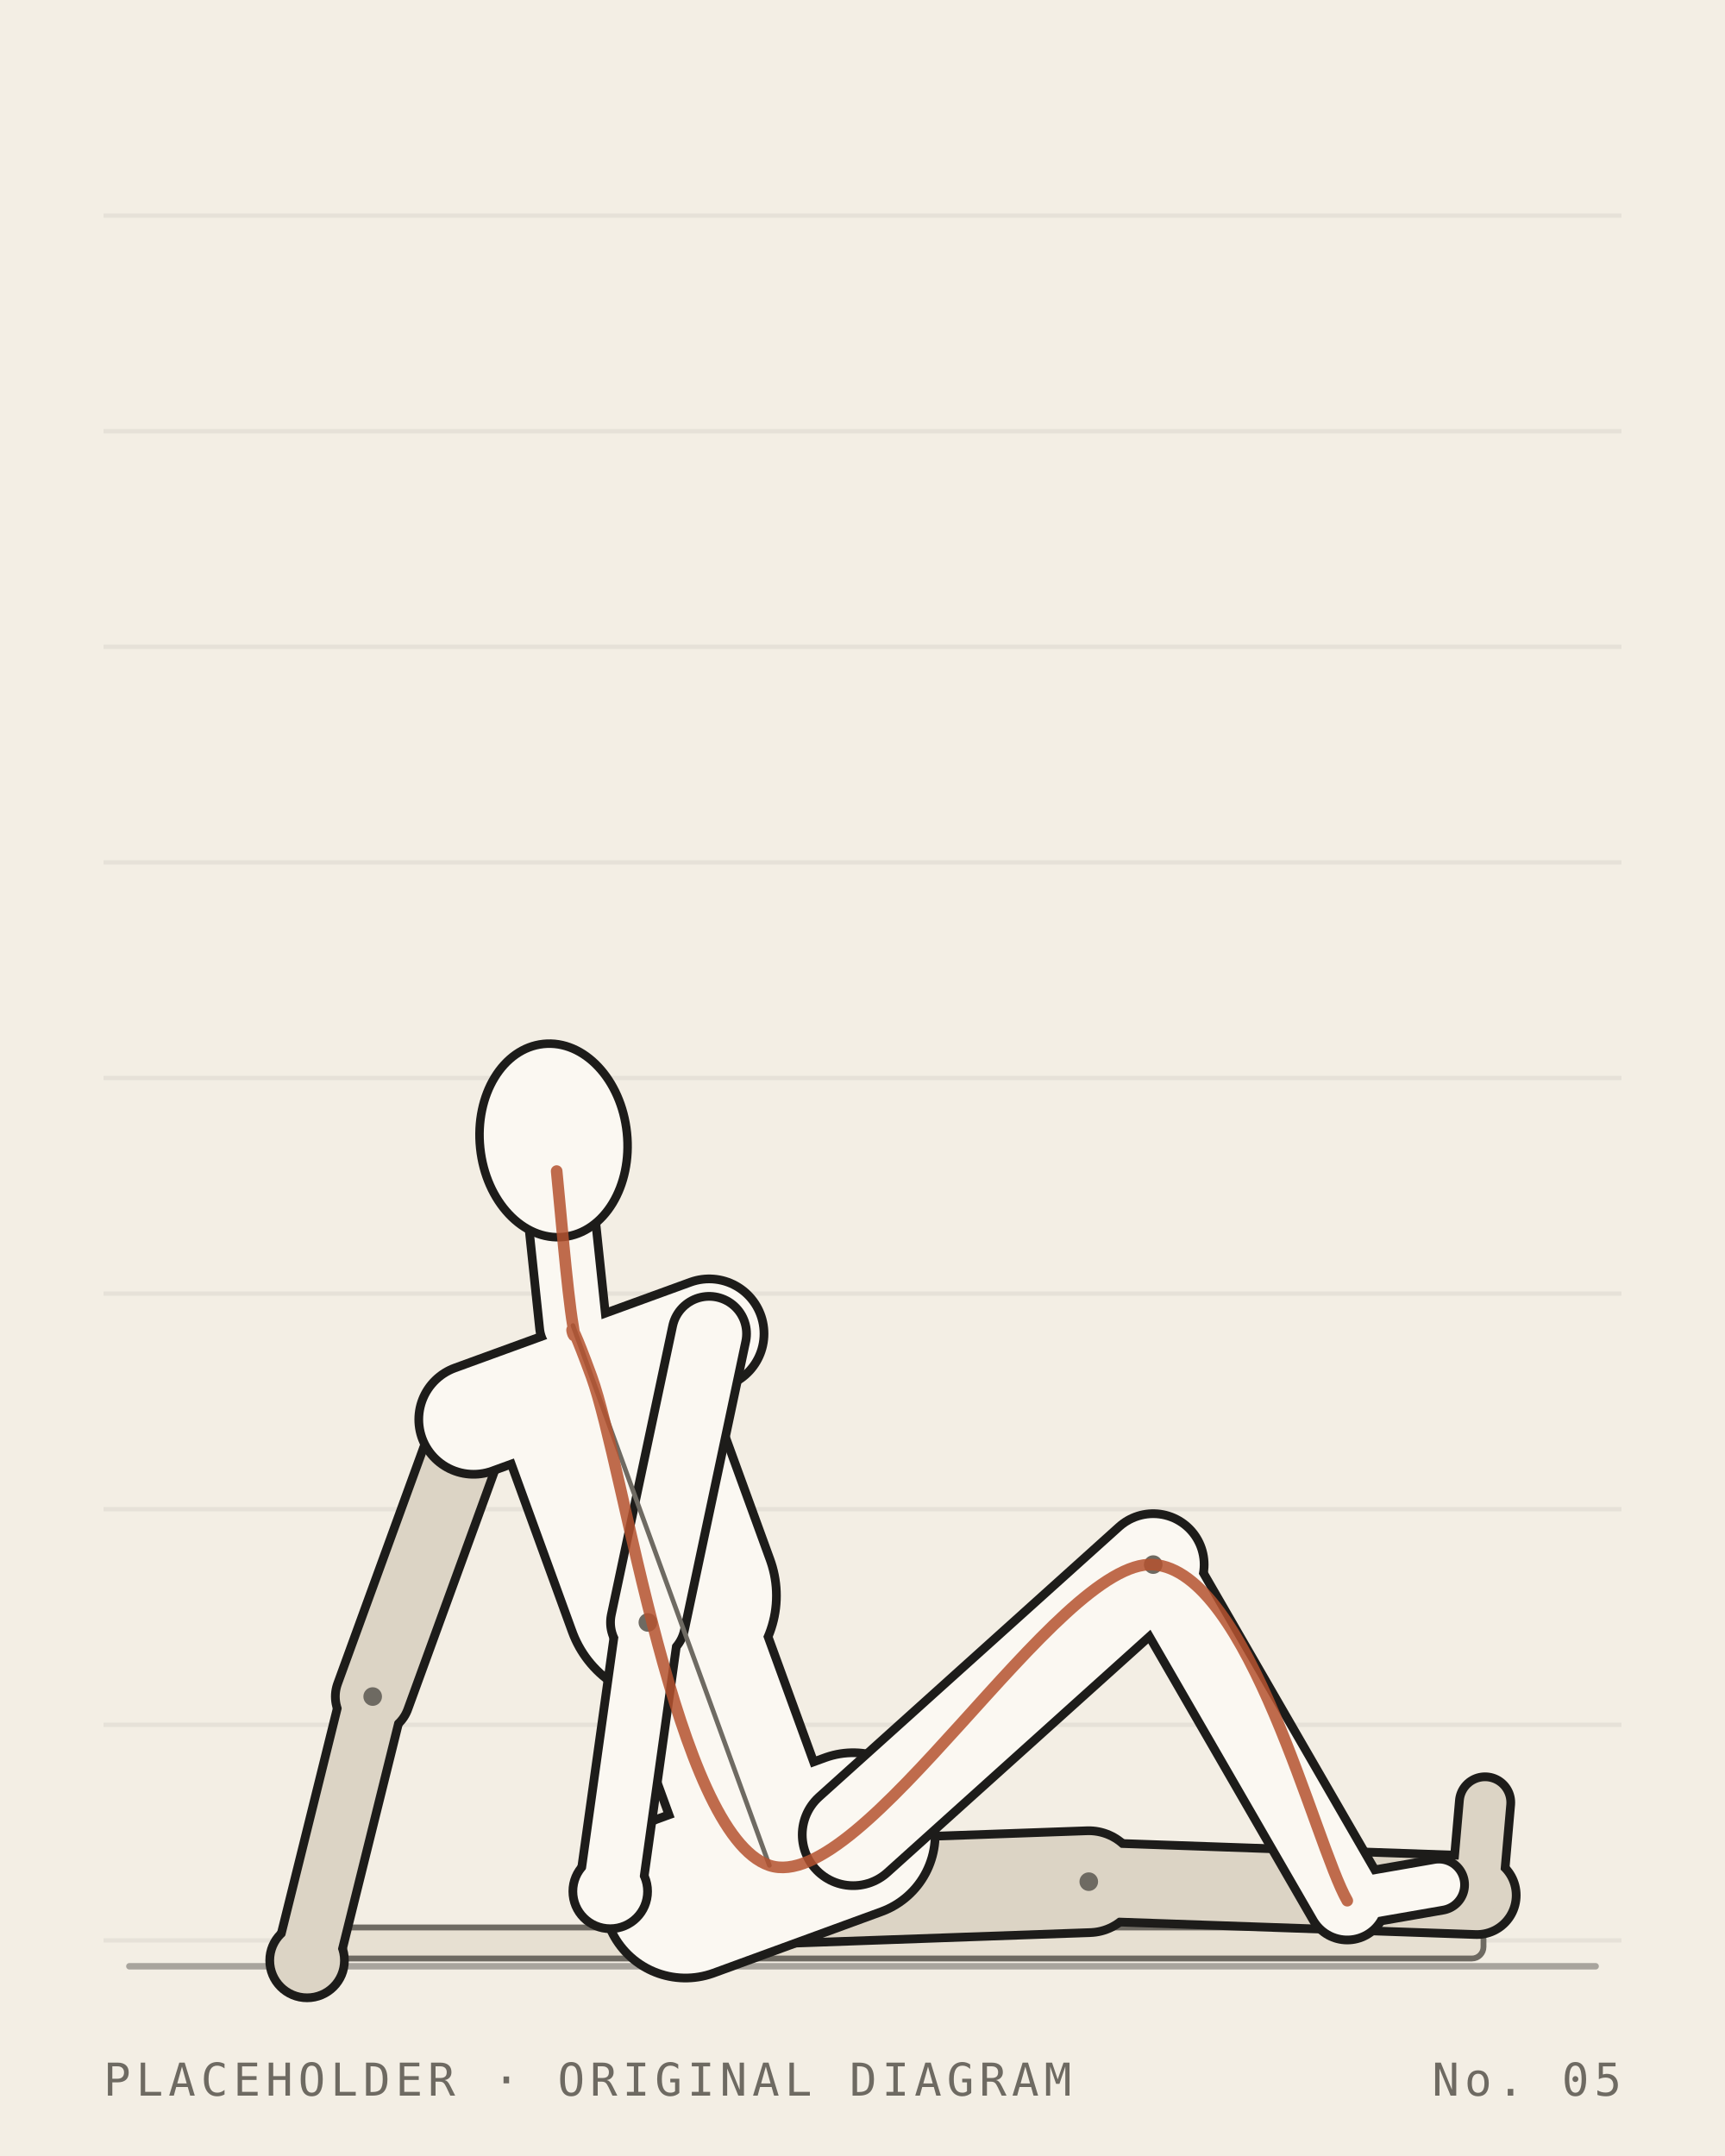
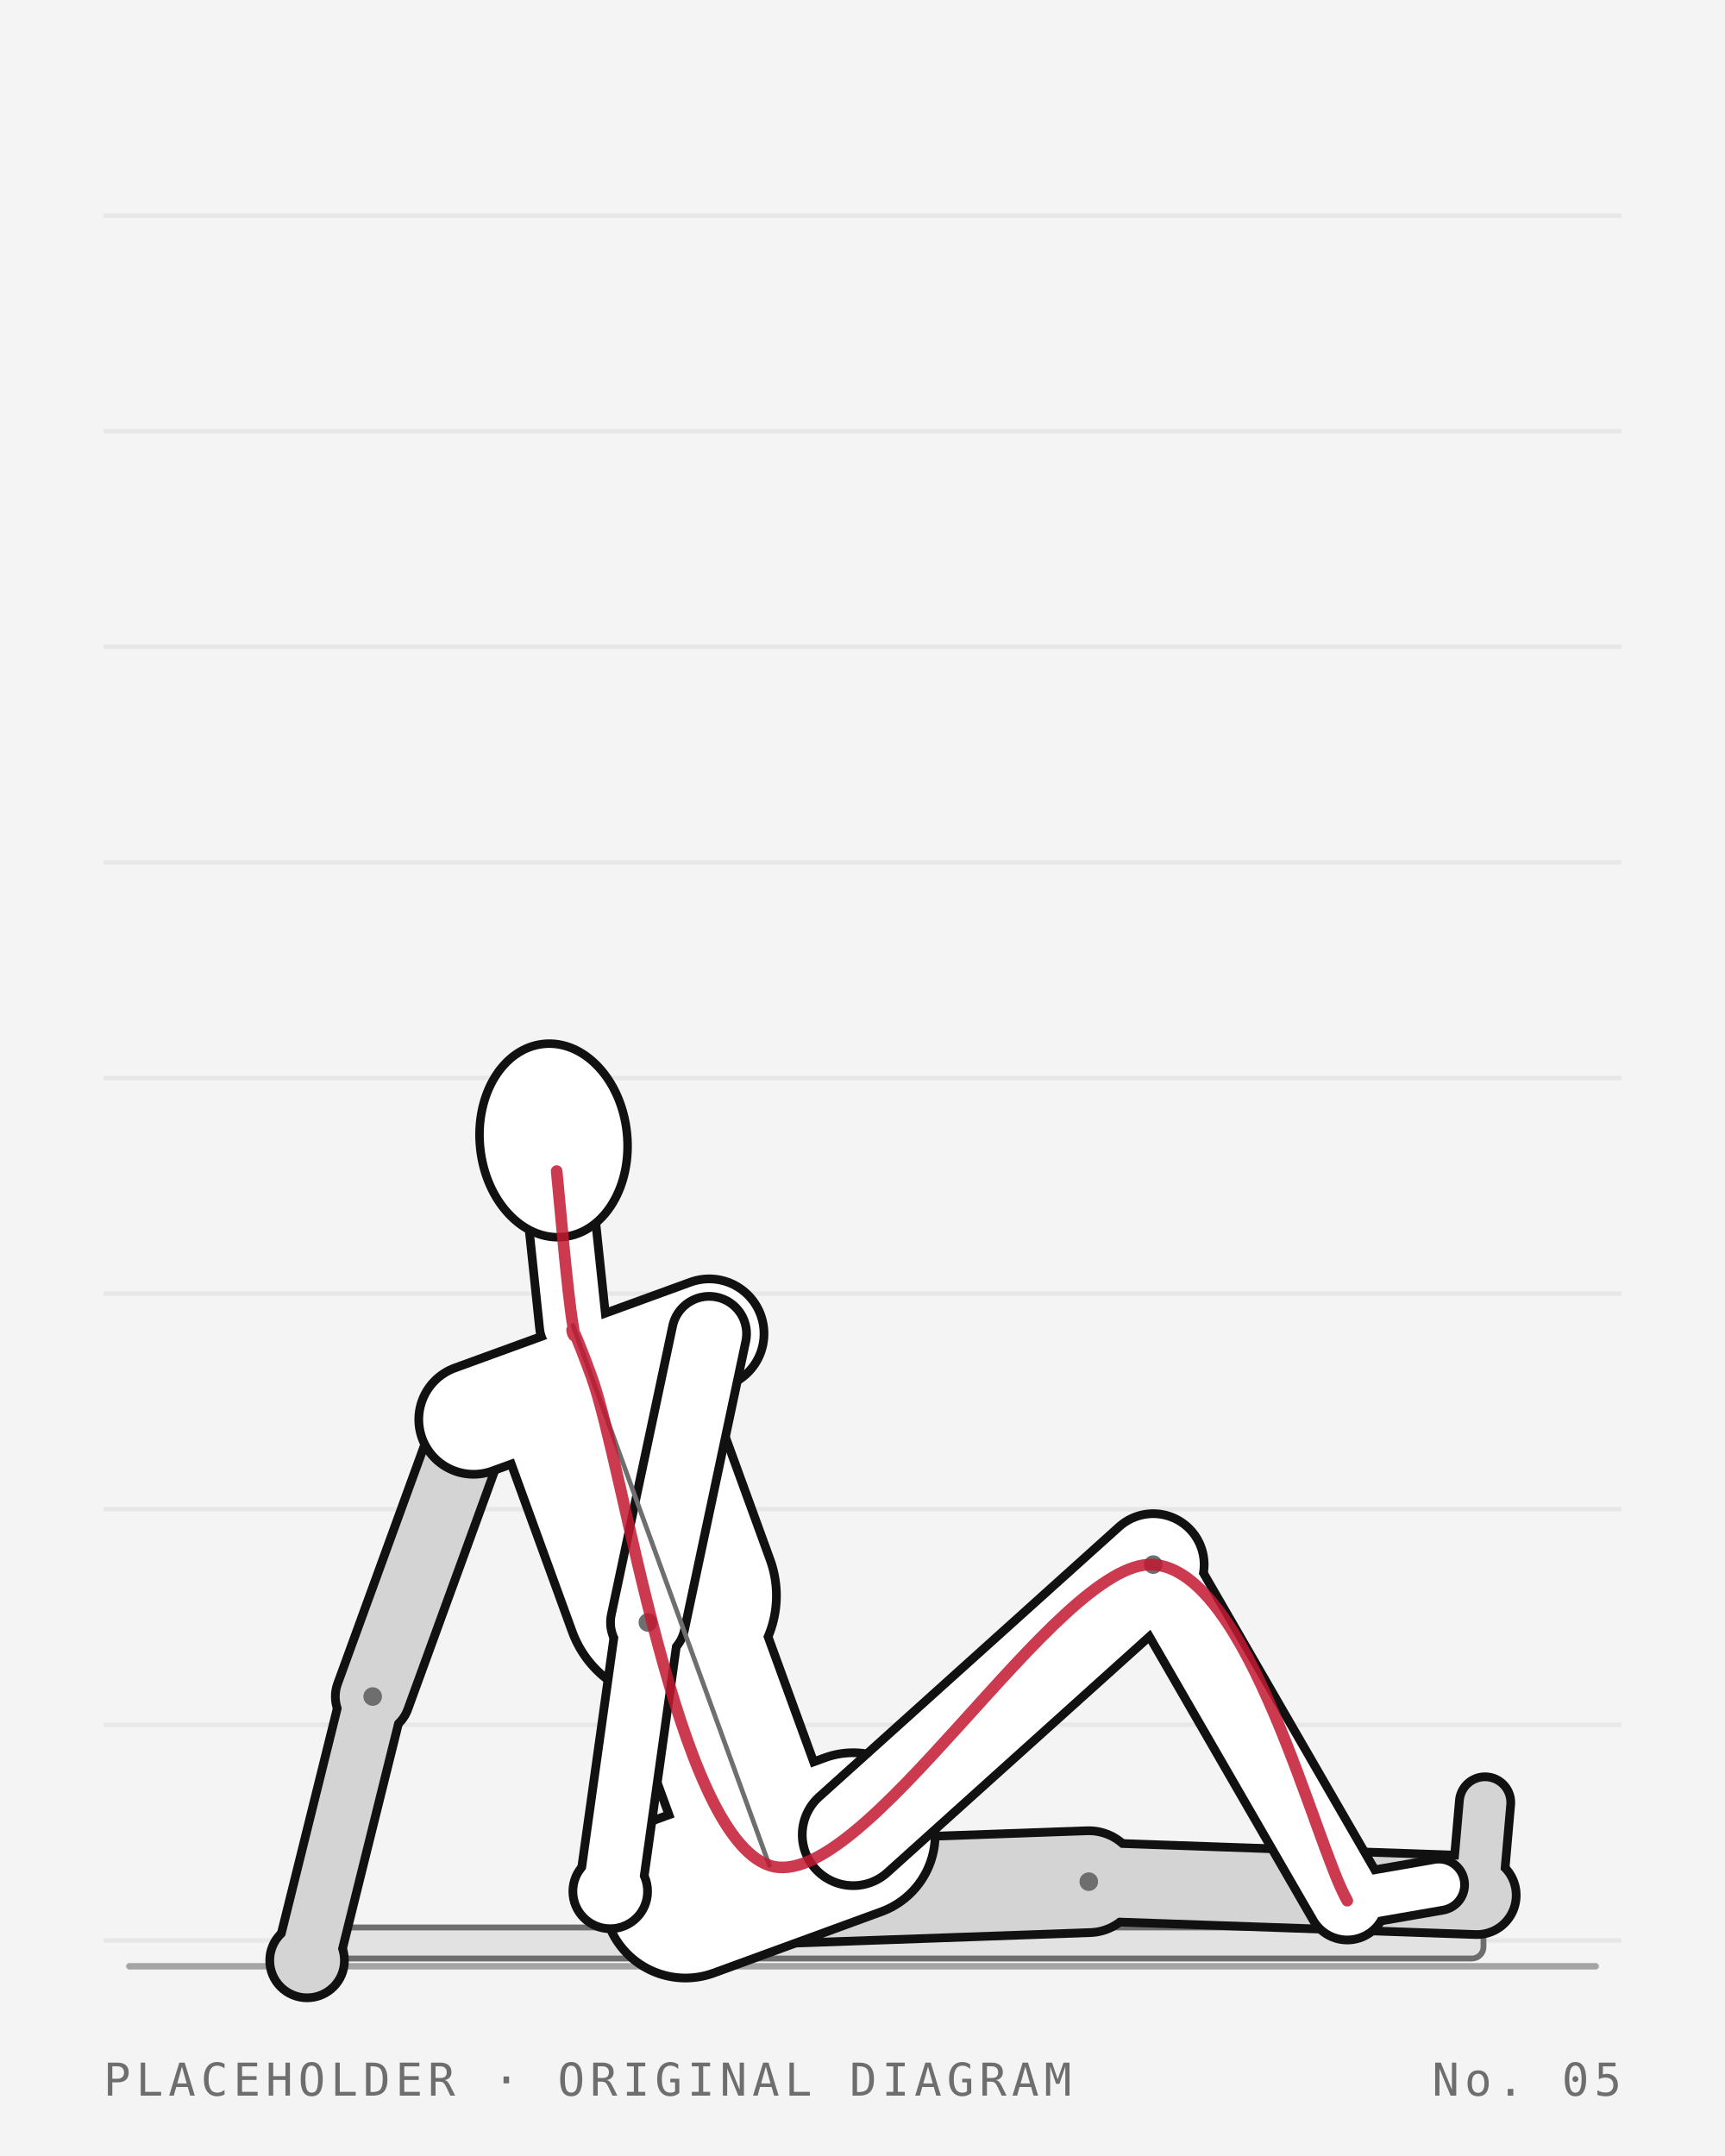
<svg xmlns="http://www.w3.org/2000/svg" viewBox="0 0 400 500" width="400" height="500" role="img" aria-label="floor lean back">
-   <rect width="400" height="500" fill="#F3EEE4" />
-   <g stroke="#1D1C1A" stroke-opacity="0.06" stroke-width="1">
+   <rect width="400" height="500" fill="#F4F4F4" />
+   <g stroke="#111111" stroke-opacity="0.06" stroke-width="1">
    <line x1="24" y1="50" x2="376" y2="50" />
    <line x1="24" y1="100" x2="376" y2="100" />
    <line x1="24" y1="150" x2="376" y2="150" />
    <line x1="24" y1="200" x2="376" y2="200" />
    <line x1="24" y1="250" x2="376" y2="250" />
    <line x1="24" y1="300" x2="376" y2="300" />
    <line x1="24" y1="350" x2="376" y2="350" />
    <line x1="24" y1="400" x2="376" y2="400" />
    <line x1="24" y1="450" x2="376" y2="450" />
  </g>
-   <line x1="30" y1="456" x2="370" y2="456" stroke="#1D1C1A" stroke-width="1.5" stroke-linecap="round" stroke-opacity="0.35" />
+   <line x1="30" y1="456" x2="370" y2="456" stroke="#111111" stroke-width="1.5" stroke-linecap="round" stroke-opacity="0.35" />
  <g transform="translate(200 456) scale(0.9) translate(-200 -456)">
-     <rect x="50" y="446" width="310" height="8" rx="3" fill="#E7E0D2" stroke="#6E6A62" stroke-width="1.5" />
-     <line x1="154.4" y1="437.9" x2="258.3" y2="434.2" stroke="#1D1C1A" stroke-width="28.5" stroke-linecap="round" />
-     <line x1="258.3" y1="434.2" x2="358.3" y2="437.7" stroke="#1D1C1A" stroke-width="22.5" stroke-linecap="round" />
-     <line x1="358.3" y1="437.7" x2="360.4" y2="413.8" stroke="#1D1C1A" stroke-width="15.5" stroke-linecap="round" />
-     <line x1="99.8" y1="315.1" x2="73.8" y2="386.5" stroke="#1D1C1A" stroke-width="21.5" stroke-linecap="round" />
-     <line x1="73.8" y1="386.5" x2="56.9" y2="454.5" stroke="#1D1C1A" stroke-width="18.5" stroke-linecap="round" />
-     <circle cx="56.9" cy="454.5" r="10.75" fill="#1D1C1A" />
-     <line x1="154.4" y1="437.9" x2="258.3" y2="434.2" stroke="#DCD4C5" stroke-width="24" stroke-linecap="round" />
-     <line x1="258.3" y1="434.2" x2="358.3" y2="437.7" stroke="#DCD4C5" stroke-width="18" stroke-linecap="round" />
-     <line x1="358.3" y1="437.7" x2="360.4" y2="413.8" stroke="#DCD4C5" stroke-width="11" stroke-linecap="round" />
-     <line x1="99.8" y1="315.1" x2="73.8" y2="386.5" stroke="#DCD4C5" stroke-width="17" stroke-linecap="round" />
-     <line x1="73.8" y1="386.5" x2="56.9" y2="454.5" stroke="#DCD4C5" stroke-width="14" stroke-linecap="round" />
-     <circle cx="56.9" cy="454.5" r="8.5" fill="#DCD4C5" />
-     <line x1="99.8" y1="315.1" x2="160.5" y2="293" stroke="#1D1C1A" stroke-width="30.5" stroke-linecap="round" />
-     <line x1="134.3" y1="315.4" x2="150.7" y2="360.5" stroke="#1D1C1A" stroke-width="56.5" stroke-linecap="round" />
-     <line x1="150.7" y1="360.5" x2="176" y2="430" stroke="#1D1C1A" stroke-width="41.94" stroke-linecap="round" />
-     <line x1="154.4" y1="437.9" x2="197.6" y2="422.1" stroke="#1D1C1A" stroke-width="44.5" stroke-linecap="round" />
-     <line x1="125.4" y1="290.9" x2="121.2" y2="251.1" stroke="#1D1C1A" stroke-width="19.5" stroke-linecap="round" />
-     <ellipse cx="120.4" cy="243.2" rx="19" ry="25" transform="rotate(-6 120.4 243.2)" fill="#1D1C1A" stroke="#1D1C1A" stroke-width="0" />
-     <line x1="99.8" y1="315.1" x2="160.5" y2="293" stroke="#FBF8F2" stroke-width="26" stroke-linecap="round" />
-     <line x1="134.3" y1="315.4" x2="150.7" y2="360.5" stroke="#FBF8F2" stroke-width="52" stroke-linecap="round" />
-     <line x1="150.7" y1="360.5" x2="176" y2="430" stroke="#FBF8F2" stroke-width="37.44" stroke-linecap="round" />
-     <line x1="154.4" y1="437.9" x2="197.6" y2="422.1" stroke="#FBF8F2" stroke-width="40" stroke-linecap="round" />
-     <line x1="125.4" y1="290.9" x2="121.2" y2="251.1" stroke="#FBF8F2" stroke-width="15" stroke-linecap="round" />
-     <ellipse cx="120.4" cy="243.2" rx="19" ry="25" transform="rotate(-6 120.4 243.2)" fill="#FBF8F2" stroke="#1D1C1A" stroke-width="2.2" />
-     <line x1="197.6" y1="422.1" x2="274.9" y2="352.5" stroke="#1D1C1A" stroke-width="28.5" stroke-linecap="round" />
-     <line x1="274.9" y1="352.5" x2="324.9" y2="439.1" stroke="#1D1C1A" stroke-width="22.5" stroke-linecap="round" />
-     <line x1="324.9" y1="439.1" x2="348.5" y2="435" stroke="#1D1C1A" stroke-width="15.5" stroke-linecap="round" />
-     <line x1="160.5" y1="293" x2="144.7" y2="367.4" stroke="#1D1C1A" stroke-width="21.5" stroke-linecap="round" />
-     <line x1="144.7" y1="367.4" x2="135" y2="436.7" stroke="#1D1C1A" stroke-width="18.5" stroke-linecap="round" />
-     <circle cx="135" cy="436.7" r="10.75" fill="#1D1C1A" />
-     <line x1="197.6" y1="422.1" x2="274.9" y2="352.5" stroke="#FBF8F2" stroke-width="24" stroke-linecap="round" />
-     <line x1="274.9" y1="352.5" x2="324.9" y2="439.1" stroke="#FBF8F2" stroke-width="18" stroke-linecap="round" />
-     <line x1="324.9" y1="439.1" x2="348.5" y2="435" stroke="#FBF8F2" stroke-width="11" stroke-linecap="round" />
-     <line x1="160.5" y1="293" x2="144.7" y2="367.4" stroke="#FBF8F2" stroke-width="17" stroke-linecap="round" />
-     <line x1="144.7" y1="367.4" x2="135" y2="436.7" stroke="#FBF8F2" stroke-width="14" stroke-linecap="round" />
-     <circle cx="135" cy="436.7" r="8.5" fill="#FBF8F2" />
-     <polyline points="125.4,290.9 130.2,304.1 176,430" fill="none" stroke="#6E6A62" stroke-width="1.2" stroke-linecap="round" stroke-linejoin="round" />
-     <circle cx="144.7" cy="367.4" r="2.4" fill="#6E6A62" />
-     <circle cx="274.9" cy="352.5" r="2.4" fill="#6E6A62" />
-     <circle cx="73.8" cy="386.5" r="2.4" fill="#6E6A62" />
-     <circle cx="258.3" cy="434.2" r="2.4" fill="#6E6A62" />
-     <path d="M121.2,251.1 C121.9,257.8 123.9,282.1 125.4,290.9 C126.9,299.7 121.7,280.9 130.2,304.1 C138.6,327.3 151.9,421.9 176,430 C200.1,438.1 250.1,351 274.9,352.5 C299.7,354.1 316.6,424.7 324.9,439.1" fill="none" stroke="#B5532F" stroke-width="3" stroke-linecap="round" stroke-opacity="0.85" stroke-dasharray="0" />
+     <rect x="50" y="446" width="310" height="8" rx="3" fill="#E2E2E2" stroke="#6E6E6E" stroke-width="1.5" />
+     <line x1="154.4" y1="437.9" x2="258.3" y2="434.2" stroke="#111111" stroke-width="28.5" stroke-linecap="round" />
+     <line x1="258.3" y1="434.2" x2="358.3" y2="437.7" stroke="#111111" stroke-width="22.5" stroke-linecap="round" />
+     <line x1="358.3" y1="437.7" x2="360.4" y2="413.8" stroke="#111111" stroke-width="15.5" stroke-linecap="round" />
+     <line x1="99.8" y1="315.1" x2="73.8" y2="386.5" stroke="#111111" stroke-width="21.5" stroke-linecap="round" />
+     <line x1="73.8" y1="386.5" x2="56.9" y2="454.5" stroke="#111111" stroke-width="18.5" stroke-linecap="round" />
+     <circle cx="56.9" cy="454.5" r="10.75" fill="#111111" />
+     <line x1="154.4" y1="437.9" x2="258.3" y2="434.2" stroke="#D4D4D4" stroke-width="24" stroke-linecap="round" />
+     <line x1="258.3" y1="434.2" x2="358.3" y2="437.7" stroke="#D4D4D4" stroke-width="18" stroke-linecap="round" />
+     <line x1="358.3" y1="437.7" x2="360.4" y2="413.8" stroke="#D4D4D4" stroke-width="11" stroke-linecap="round" />
+     <line x1="99.8" y1="315.1" x2="73.8" y2="386.5" stroke="#D4D4D4" stroke-width="17" stroke-linecap="round" />
+     <line x1="73.8" y1="386.5" x2="56.9" y2="454.5" stroke="#D4D4D4" stroke-width="14" stroke-linecap="round" />
+     <circle cx="56.9" cy="454.5" r="8.5" fill="#D4D4D4" />
+     <line x1="99.8" y1="315.1" x2="160.5" y2="293" stroke="#111111" stroke-width="30.5" stroke-linecap="round" />
+     <line x1="134.3" y1="315.4" x2="150.7" y2="360.5" stroke="#111111" stroke-width="56.5" stroke-linecap="round" />
+     <line x1="150.7" y1="360.5" x2="176" y2="430" stroke="#111111" stroke-width="41.94" stroke-linecap="round" />
+     <line x1="154.4" y1="437.9" x2="197.6" y2="422.1" stroke="#111111" stroke-width="44.5" stroke-linecap="round" />
+     <line x1="125.4" y1="290.9" x2="121.2" y2="251.1" stroke="#111111" stroke-width="19.5" stroke-linecap="round" />
+     <ellipse cx="120.4" cy="243.2" rx="19" ry="25" transform="rotate(-6 120.4 243.2)" fill="#111111" stroke="#111111" stroke-width="0" />
+     <line x1="99.8" y1="315.1" x2="160.5" y2="293" stroke="#FFFFFF" stroke-width="26" stroke-linecap="round" />
+     <line x1="134.3" y1="315.4" x2="150.7" y2="360.5" stroke="#FFFFFF" stroke-width="52" stroke-linecap="round" />
+     <line x1="150.7" y1="360.5" x2="176" y2="430" stroke="#FFFFFF" stroke-width="37.44" stroke-linecap="round" />
+     <line x1="154.4" y1="437.9" x2="197.6" y2="422.1" stroke="#FFFFFF" stroke-width="40" stroke-linecap="round" />
+     <line x1="125.4" y1="290.9" x2="121.2" y2="251.1" stroke="#FFFFFF" stroke-width="15" stroke-linecap="round" />
+     <ellipse cx="120.4" cy="243.2" rx="19" ry="25" transform="rotate(-6 120.4 243.2)" fill="#FFFFFF" stroke="#111111" stroke-width="2.2" />
+     <line x1="197.6" y1="422.1" x2="274.9" y2="352.5" stroke="#111111" stroke-width="28.5" stroke-linecap="round" />
+     <line x1="274.9" y1="352.5" x2="324.9" y2="439.1" stroke="#111111" stroke-width="22.5" stroke-linecap="round" />
+     <line x1="324.9" y1="439.1" x2="348.5" y2="435" stroke="#111111" stroke-width="15.5" stroke-linecap="round" />
+     <line x1="160.5" y1="293" x2="144.7" y2="367.4" stroke="#111111" stroke-width="21.5" stroke-linecap="round" />
+     <line x1="144.7" y1="367.4" x2="135" y2="436.7" stroke="#111111" stroke-width="18.5" stroke-linecap="round" />
+     <circle cx="135" cy="436.7" r="10.75" fill="#111111" />
+     <line x1="197.6" y1="422.1" x2="274.9" y2="352.5" stroke="#FFFFFF" stroke-width="24" stroke-linecap="round" />
+     <line x1="274.9" y1="352.5" x2="324.9" y2="439.1" stroke="#FFFFFF" stroke-width="18" stroke-linecap="round" />
+     <line x1="324.9" y1="439.1" x2="348.5" y2="435" stroke="#FFFFFF" stroke-width="11" stroke-linecap="round" />
+     <line x1="160.5" y1="293" x2="144.7" y2="367.4" stroke="#FFFFFF" stroke-width="17" stroke-linecap="round" />
+     <line x1="144.7" y1="367.4" x2="135" y2="436.7" stroke="#FFFFFF" stroke-width="14" stroke-linecap="round" />
+     <circle cx="135" cy="436.7" r="8.5" fill="#FFFFFF" />
+     <polyline points="125.4,290.9 130.2,304.1 176,430" fill="none" stroke="#6E6E6E" stroke-width="1.2" stroke-linecap="round" stroke-linejoin="round" />
+     <circle cx="144.7" cy="367.4" r="2.4" fill="#6E6E6E" />
+     <circle cx="274.9" cy="352.5" r="2.4" fill="#6E6E6E" />
+     <circle cx="73.8" cy="386.5" r="2.4" fill="#6E6E6E" />
+     <circle cx="258.3" cy="434.2" r="2.4" fill="#6E6E6E" />
+     <path d="M121.2,251.1 C121.9,257.8 123.9,282.1 125.4,290.9 C126.9,299.7 121.7,280.9 130.2,304.1 C138.6,327.3 151.9,421.9 176,430 C200.1,438.1 250.1,351 274.9,352.5 C299.7,354.1 316.6,424.7 324.9,439.1" fill="none" stroke="#C31831" stroke-width="3" stroke-linecap="round" stroke-opacity="0.85" stroke-dasharray="0" />
  </g>
-   <text x="24" y="486" font-family="ui-monospace, SFMono-Regular, Menlo, monospace" font-size="10.5" letter-spacing="1.2" fill="#6E6A62">PLACEHOLDER · ORIGINAL DIAGRAM</text>
-   <text x="376" y="486" text-anchor="end" font-family="ui-monospace, SFMono-Regular, Menlo, monospace" font-size="10.5" letter-spacing="1.2" fill="#6E6A62">No. 05</text>
+   <text x="24" y="486" font-family="ui-monospace, SFMono-Regular, Menlo, monospace" font-size="10.5" letter-spacing="1.2" fill="#6E6E6E">PLACEHOLDER · ORIGINAL DIAGRAM</text>
+   <text x="376" y="486" text-anchor="end" font-family="ui-monospace, SFMono-Regular, Menlo, monospace" font-size="10.5" letter-spacing="1.2" fill="#6E6E6E">No. 05</text>
</svg>
